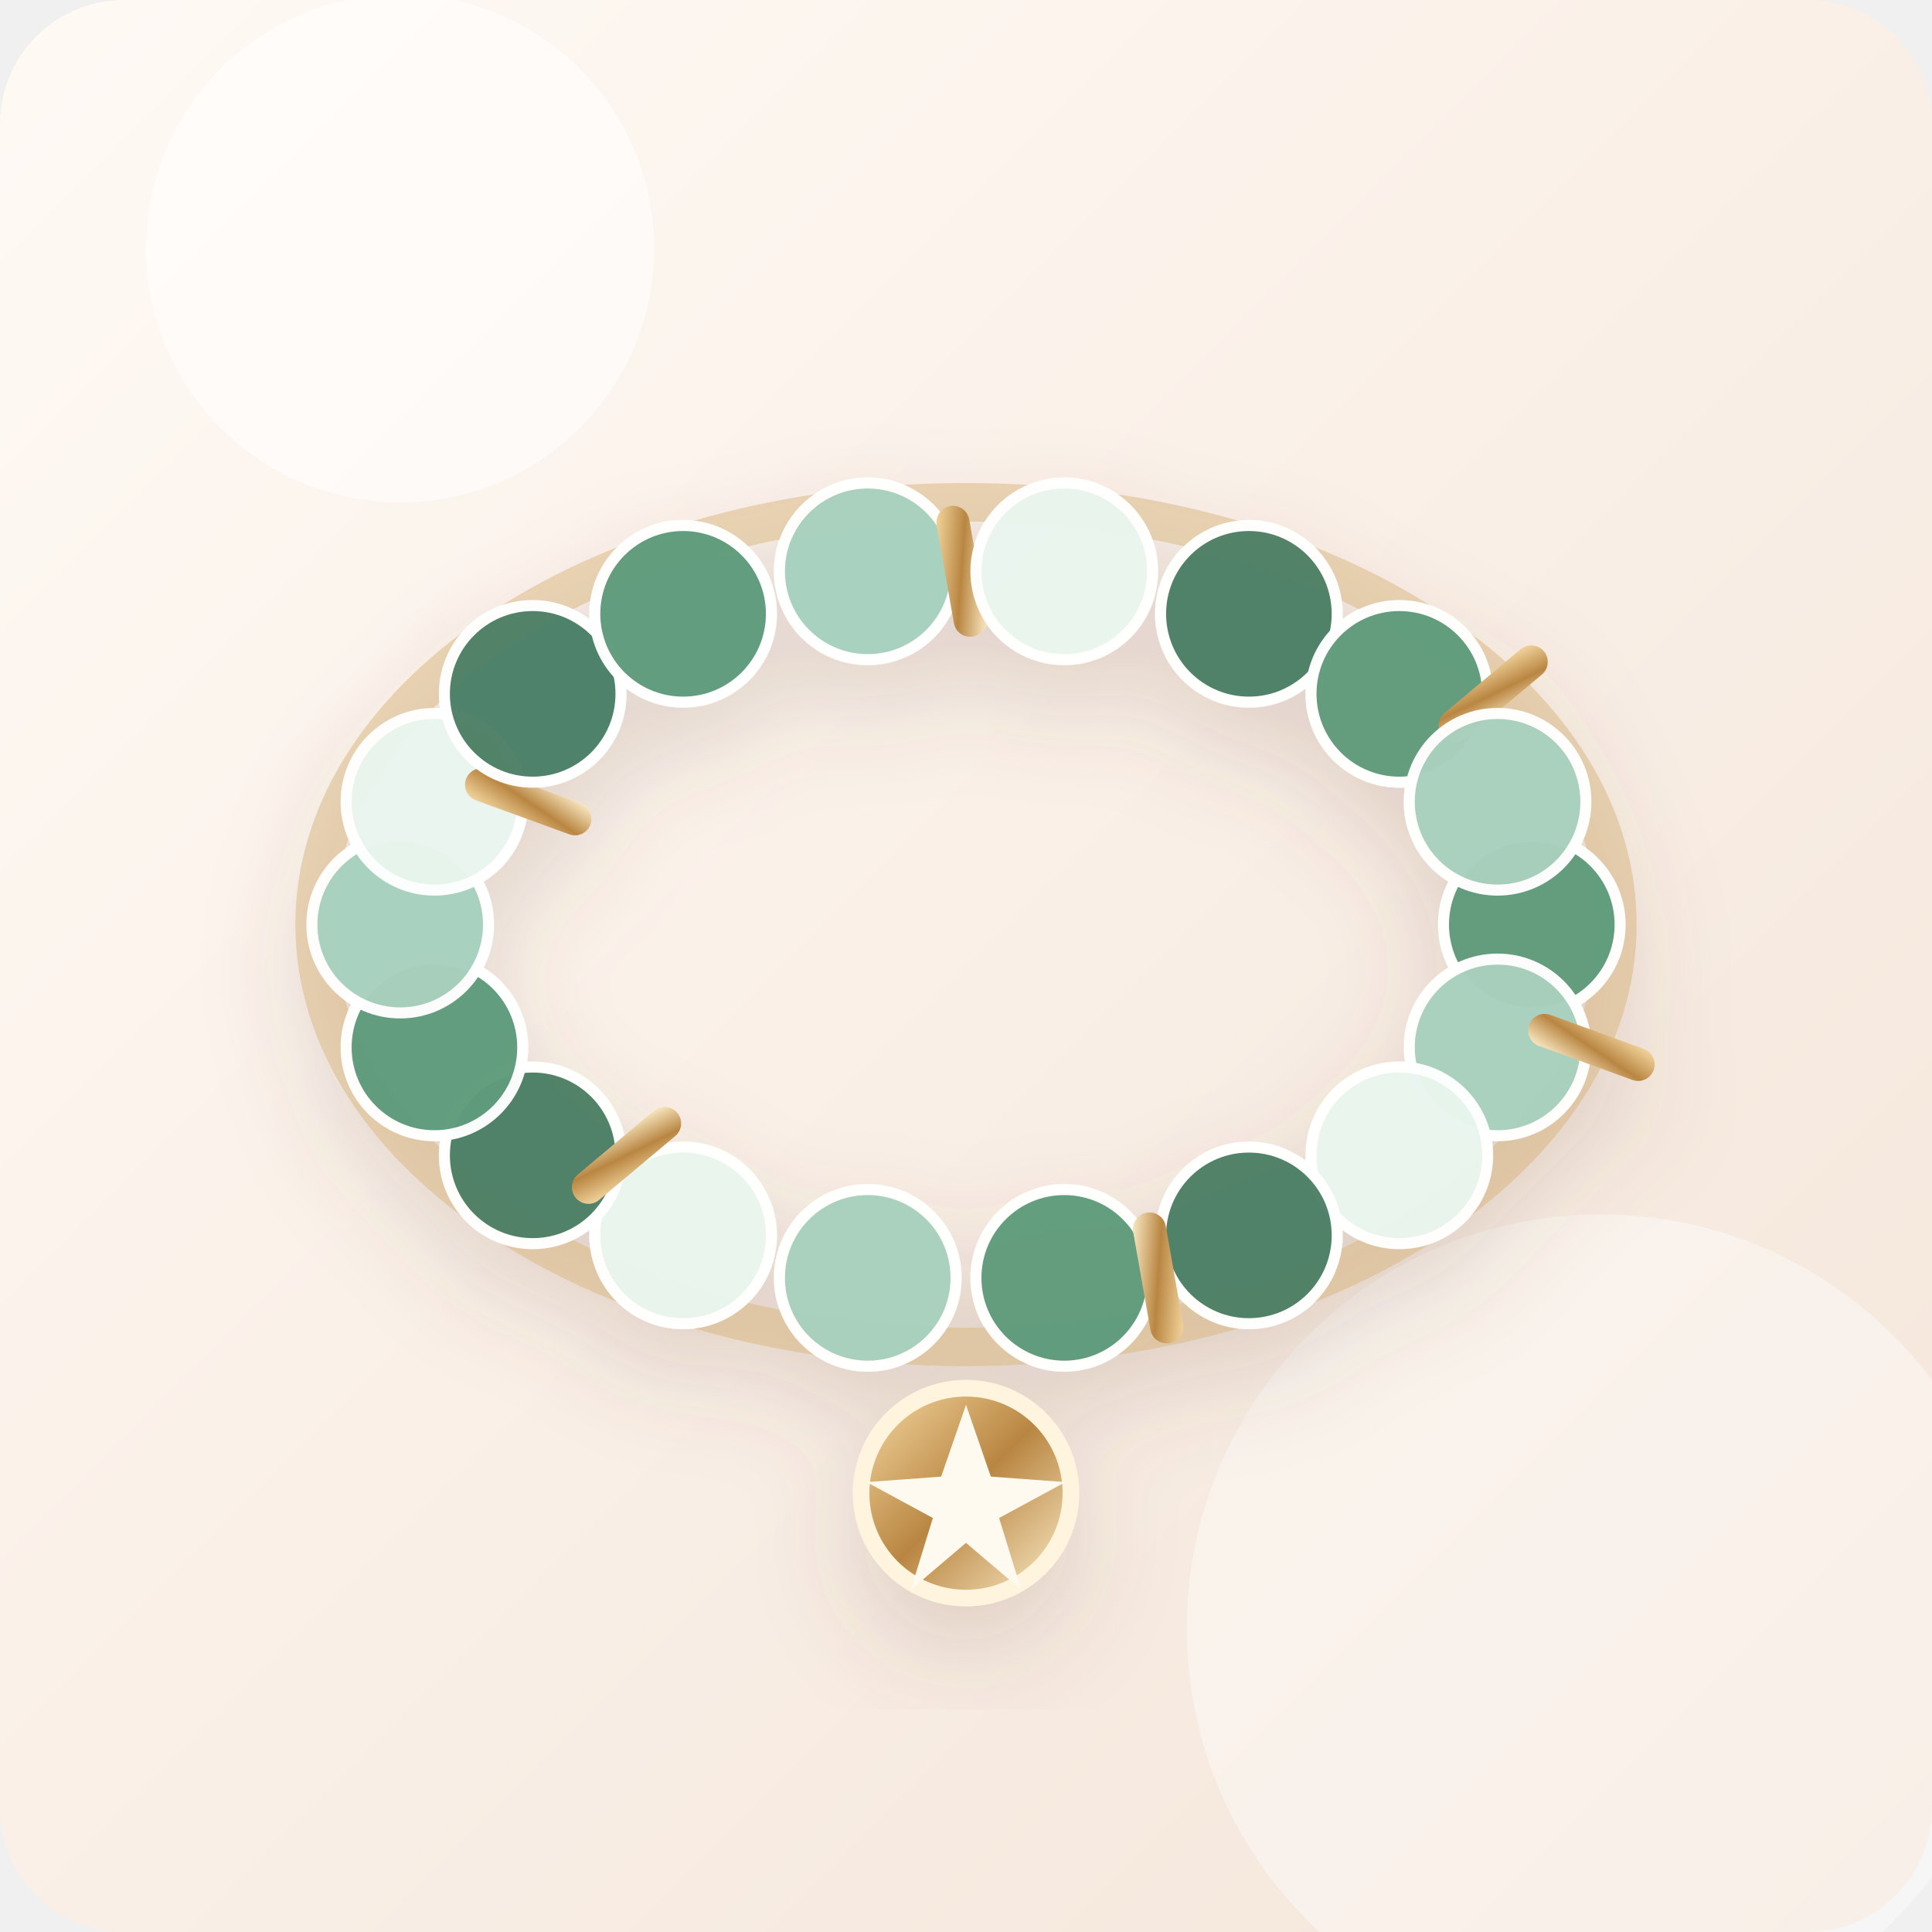
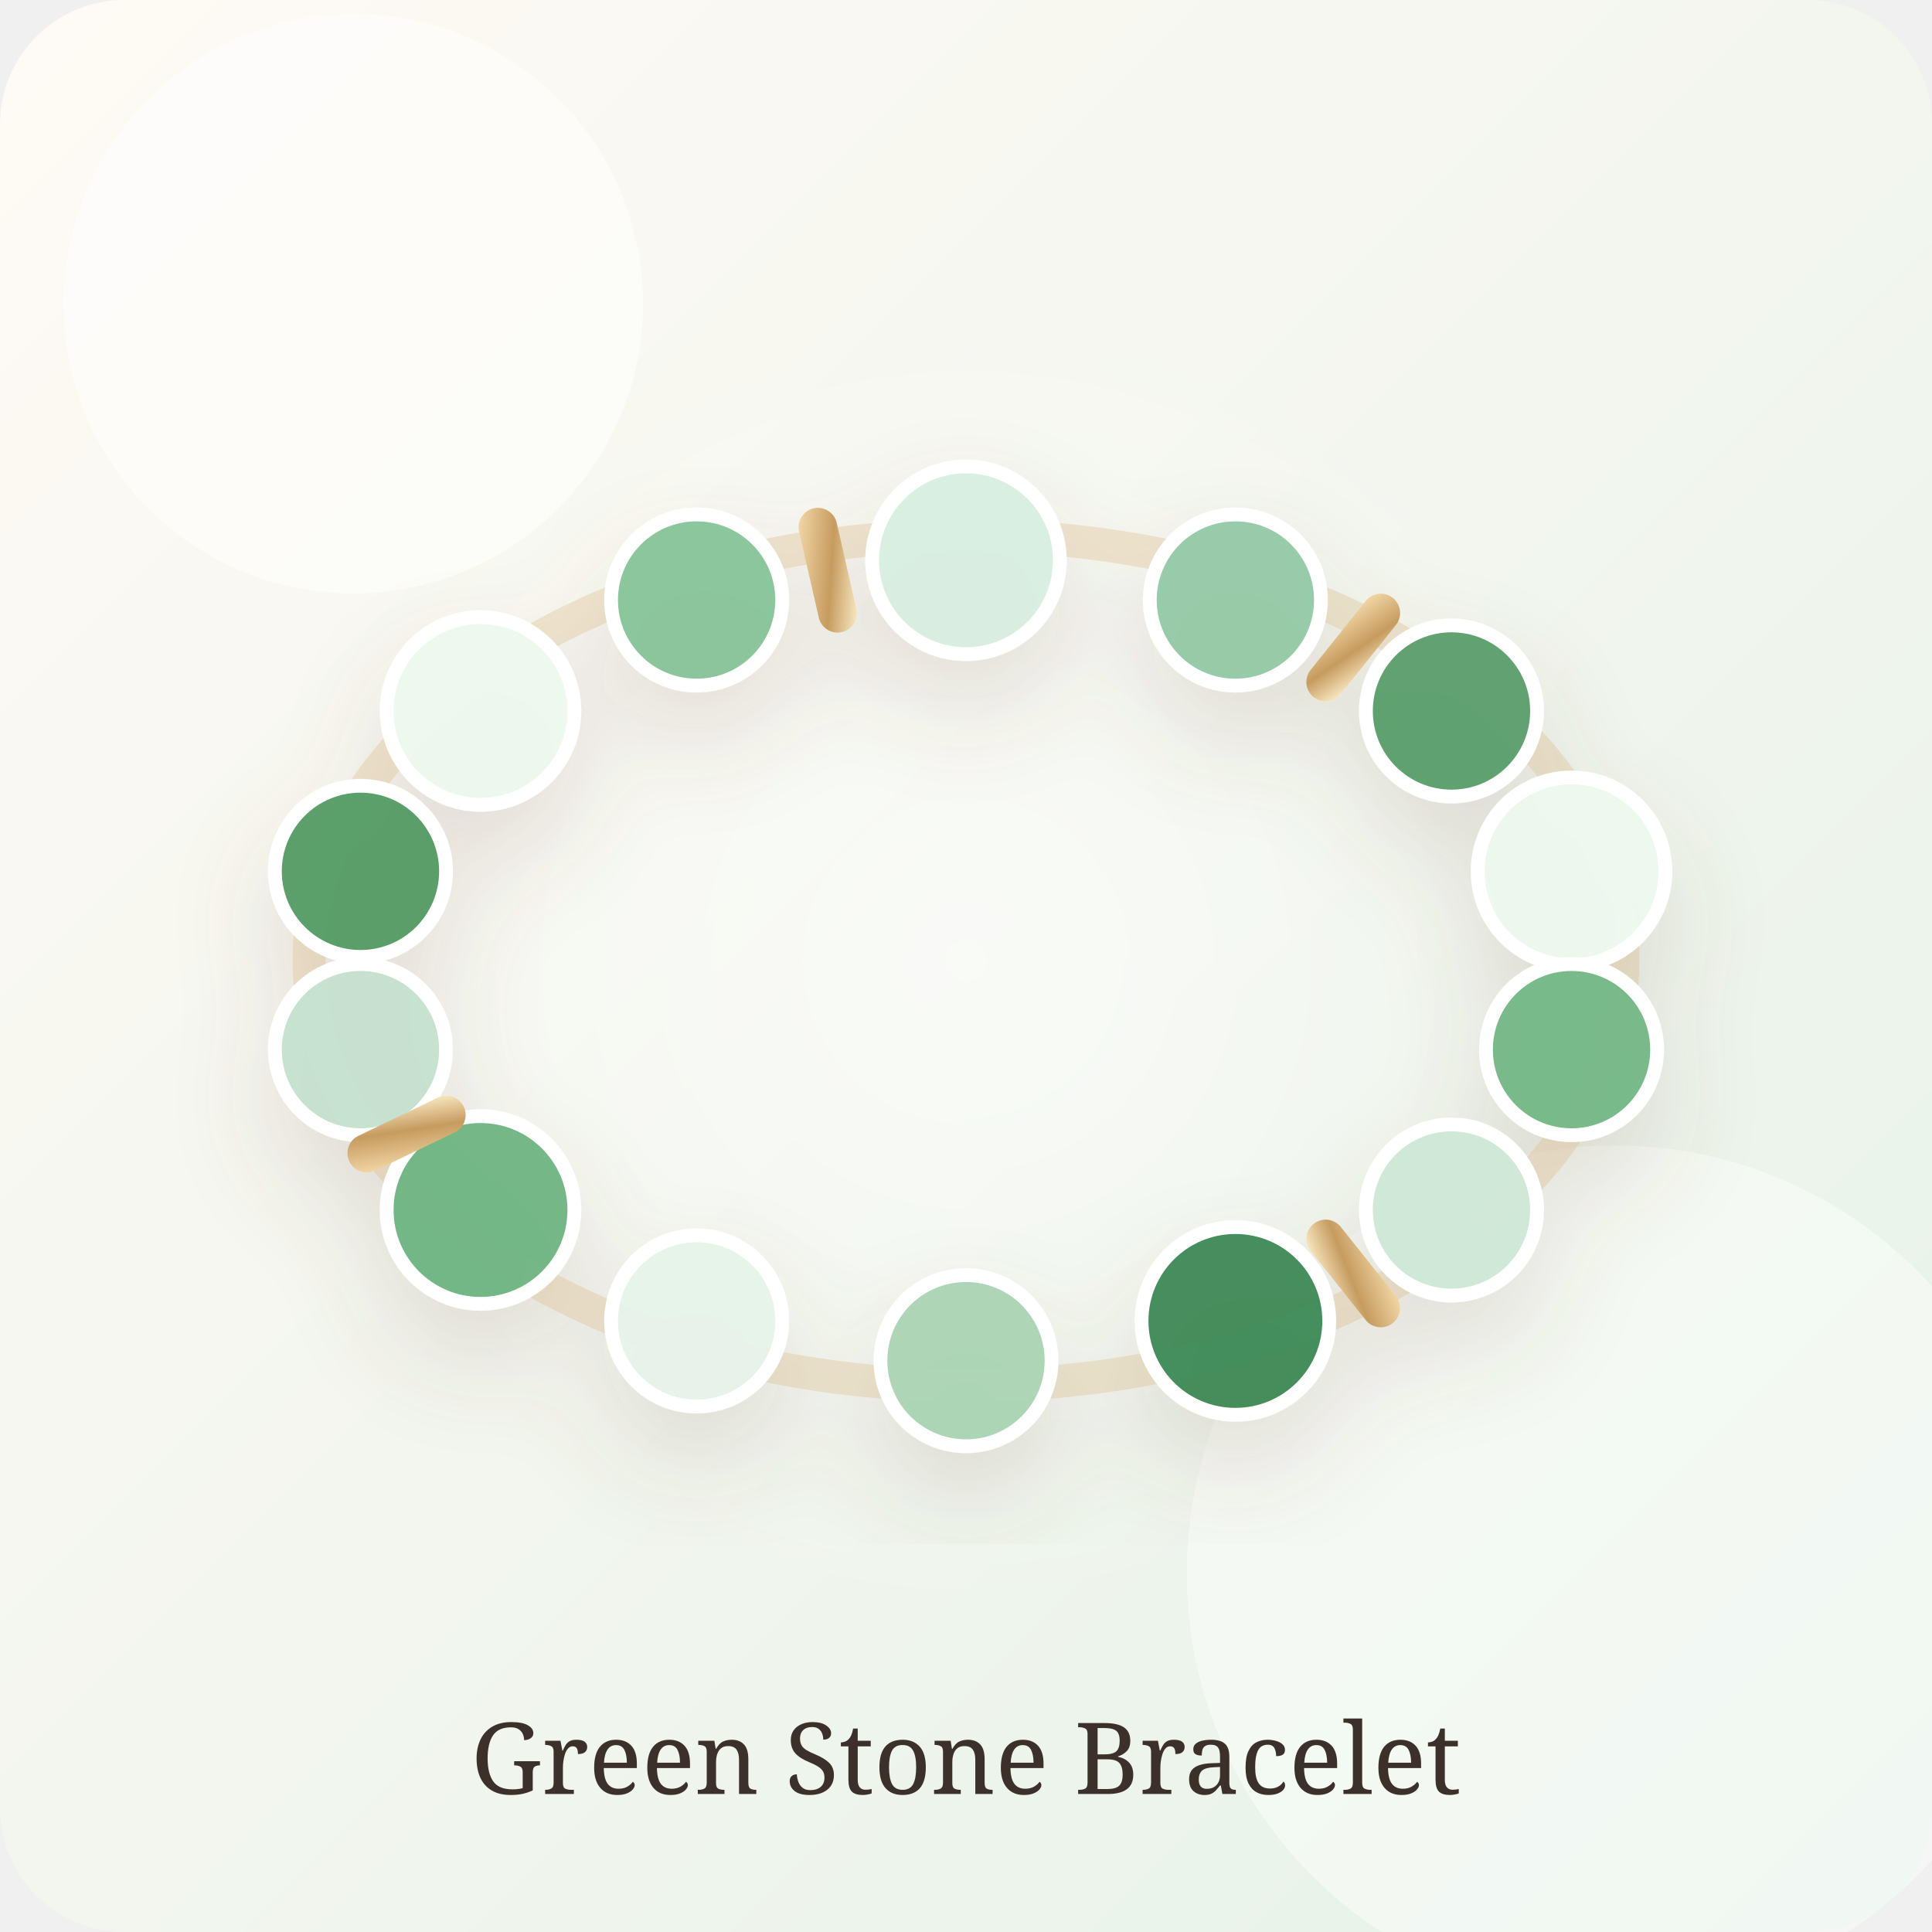
<svg xmlns="http://www.w3.org/2000/svg" viewBox="0 0 700 700">
  <defs>
    <linearGradient id="bg" x1="0" y1="0" x2="1" y2="1">
      <stop offset="0" stop-color="#fffaf5" />
-       <stop offset="1" stop-color="#f4e5d9" />
+       <stop offset="1" stop-color="#e6f2e8" />
+     </linearGradient>
+     <linearGradient id="gold" x1="0" y1="0" x2="1" y2="1">
+       <stop offset="0" stop-color="#f6ddad" />
+       <stop offset=".55" stop-color="#c69b5f" />
+       <stop offset="1" stop-color="#fff1ce" />
    </linearGradient>
    <filter id="shadow">
-       <feDropShadow dx="0" dy="16" stdDeviation="18" flood-color="#73523e" flood-opacity=".18" />
+       <feDropShadow dx="0" dy="18" stdDeviation="18" flood-color="#73523e" flood-opacity=".16" />
    </filter>
-     <linearGradient id="gold" x1="0" y1="0" x2="1" y2="1">
-       <stop offset="0" stop-color="#f7dba5" />
-       <stop offset=".5" stop-color="#b98642" />
-       <stop offset="1" stop-color="#fff1ce" />
-     </linearGradient>
+     <radialGradient id="glow">
+       <stop offset="0" stop-color="#fff" stop-opacity=".86" />
+       <stop offset="1" stop-color="#fff" stop-opacity="0" />
+     </radialGradient>
  </defs>
  <rect width="700" height="700" rx="45" fill="url(#bg)" />
-   <circle cx="145" cy="90" r="92" fill="#fff" opacity=".55" />
-   <circle cx="580" cy="590" r="150" fill="#fff" opacity=".38" />
+   <circle cx="128" cy="110" r="105" fill="#fff" opacity=".52" />
+   <circle cx="585" cy="570" r="155" fill="#fff" opacity=".42" />
+   <circle cx="350" cy="348" r="240" fill="url(#glow)" opacity=".6" />
  <g filter="url(#shadow)">
-     <ellipse cx="350" cy="335" rx="236" ry="153" fill="none" stroke="#d3ad71" stroke-width="14" opacity=".45" />
-     <circle cx="555.0" cy="335.0" r="32" fill="#5f9b7b" stroke="#fff" stroke-width="4" opacity=".97" />
-     <circle cx="542.6" cy="379.5" r="32" fill="#a8d0bd" stroke="#fff" stroke-width="4" opacity=".97" />
-     <rect x="570.6" y="355.5" width="12" height="48" rx="6" fill="url(#gold)" transform="rotate(110.0 576.6 379.5)" />
-     <circle cx="507.0" cy="418.6" r="32" fill="#e8f5ee" stroke="#fff" stroke-width="4" opacity=".97" />
-     <circle cx="452.5" cy="447.6" r="32" fill="#4d8066" stroke="#fff" stroke-width="4" opacity=".97" />
-     <circle cx="385.6" cy="463.0" r="32" fill="#5f9b7b" stroke="#fff" stroke-width="4" opacity=".97" />
-     <rect x="413.6" y="439.0" width="12" height="48" rx="6" fill="url(#gold)" transform="rotate(170.0 419.6 463.0)" />
-     <circle cx="314.4" cy="463.0" r="32" fill="#a8d0bd" stroke="#fff" stroke-width="4" opacity=".97" />
-     <circle cx="247.5" cy="447.6" r="32" fill="#e8f5ee" stroke="#fff" stroke-width="4" opacity=".97" />
-     <circle cx="193.0" cy="418.6" r="32" fill="#4d8066" stroke="#fff" stroke-width="4" opacity=".97" />
-     <rect x="221.0" y="394.6" width="12" height="48" rx="6" fill="url(#gold)" transform="rotate(230.0 227.0 418.6)" />
-     <circle cx="157.4" cy="379.5" r="32" fill="#5f9b7b" stroke="#fff" stroke-width="4" opacity=".97" />
-     <circle cx="145.0" cy="335.0" r="32" fill="#a8d0bd" stroke="#fff" stroke-width="4" opacity=".97" />
-     <circle cx="157.4" cy="290.5" r="32" fill="#e8f5ee" stroke="#fff" stroke-width="4" opacity=".97" />
-     <rect x="185.4" y="266.5" width="12" height="48" rx="6" fill="url(#gold)" transform="rotate(290.0 191.4 290.5)" />
-     <circle cx="193.0" cy="251.4" r="32" fill="#4d8066" stroke="#fff" stroke-width="4" opacity=".97" />
-     <circle cx="247.5" cy="222.4" r="32" fill="#5f9b7b" stroke="#fff" stroke-width="4" opacity=".97" />
-     <circle cx="314.4" cy="207.0" r="32" fill="#a8d0bd" stroke="#fff" stroke-width="4" opacity=".97" />
-     <rect x="342.4" y="183.0" width="12" height="48" rx="6" fill="url(#gold)" transform="rotate(350.0 348.4 207.0)" />
-     <circle cx="385.6" cy="207.0" r="32" fill="#e8f5ee" stroke="#fff" stroke-width="4" opacity=".97" />
-     <circle cx="452.5" cy="222.4" r="32" fill="#4d8066" stroke="#fff" stroke-width="4" opacity=".97" />
-     <circle cx="507.0" cy="251.4" r="32" fill="#5f9b7b" stroke="#fff" stroke-width="4" opacity=".97" />
-     <rect x="535.0" y="227.4" width="12" height="48" rx="6" fill="url(#gold)" transform="rotate(410.0 541.0 251.4)" />
-     <circle cx="542.6" cy="290.5" r="32" fill="#a8d0bd" stroke="#fff" stroke-width="4" opacity=".97" />
-     <g transform="translate(350 507)">
-       <line x1="0" y1="-38" x2="0" y2="0" stroke="url(#gold)" stroke-width="6" />
-       <circle cx="0" cy="34" r="38" fill="url(#gold)" stroke="#fff5df" stroke-width="6" />
-       <path d="M0 2 L9 28 L36 30 L12 43 L20 69 L0 52 L-20 69 L-12 43 L-36 30 L-9 28Z" fill="#fffaf0" />
-     </g>
+     <ellipse cx="350" cy="348" rx="238" ry="154" fill="none" stroke="#d3ad71" stroke-width="12" opacity=".28" />
+     <circle cx="350.0" cy="203.0" r="34" fill="#d8efe1" stroke="#fff" stroke-width="5" opacity=".98" />
+     <circle cx="447.6" cy="217.4" r="31" fill="#96caa7" stroke="#fff" stroke-width="5" opacity=".98" />
+     <circle cx="525.9" cy="257.6" r="31" fill="#5ea06e" stroke="#fff" stroke-width="5" opacity=".98" />
+     <circle cx="569.4" cy="315.7" r="34" fill="#edf8ef" stroke="#fff" stroke-width="5" opacity=".98" />
+     <circle cx="569.4" cy="380.3" r="31" fill="#77b988" stroke="#fff" stroke-width="5" opacity=".98" />
+     <circle cx="525.9" cy="438.4" r="31" fill="#cfe8d7" stroke="#fff" stroke-width="5" opacity=".98" />
+     <circle cx="447.6" cy="478.6" r="34" fill="#428c5a" stroke="#fff" stroke-width="5" opacity=".98" />
+     <circle cx="350.0" cy="493.0" r="31" fill="#abd4b5" stroke="#fff" stroke-width="5" opacity=".98" />
+     <circle cx="252.4" cy="478.6" r="31" fill="#e7f3ea" stroke="#fff" stroke-width="5" opacity=".98" />
+     <circle cx="174.1" cy="438.4" r="34" fill="#72b684" stroke="#fff" stroke-width="5" opacity=".98" />
+     <circle cx="130.6" cy="380.3" r="31" fill="#c7e1cf" stroke="#fff" stroke-width="5" opacity=".98" />
+     <circle cx="130.6" cy="315.7" r="31" fill="#599d68" stroke="#fff" stroke-width="5" opacity=".98" />
+     <circle cx="174.1" cy="257.6" r="34" fill="#edf8ef" stroke="#fff" stroke-width="5" opacity=".98" />
+     <circle cx="252.4" cy="217.4" r="31" fill="#8ac59a" stroke="#fff" stroke-width="5" opacity=".98" />
+     <rect x="483.3" y="211.6" width="14" height="46" rx="7" fill="url(#gold)" transform="rotate(38.6 490.3 234.6)" />
+     <rect x="483.3" y="438.4" width="14" height="46" rx="7" fill="url(#gold)" transform="rotate(141.4 490.3 461.4)" />
+     <rect x="140.3" y="387.9" width="14" height="46" rx="7" fill="url(#gold)" transform="rotate(244.3 147.3 410.9)" />
+     <rect x="292.9" y="183.6" width="14" height="46" rx="7" fill="url(#gold)" transform="rotate(347.1 299.9 206.6)" />
  </g>
+   <text x="350" y="650" text-anchor="middle" font-family="Georgia,serif" font-size="36" fill="#3c302a">Green Stone Bracelet</text>
</svg>
